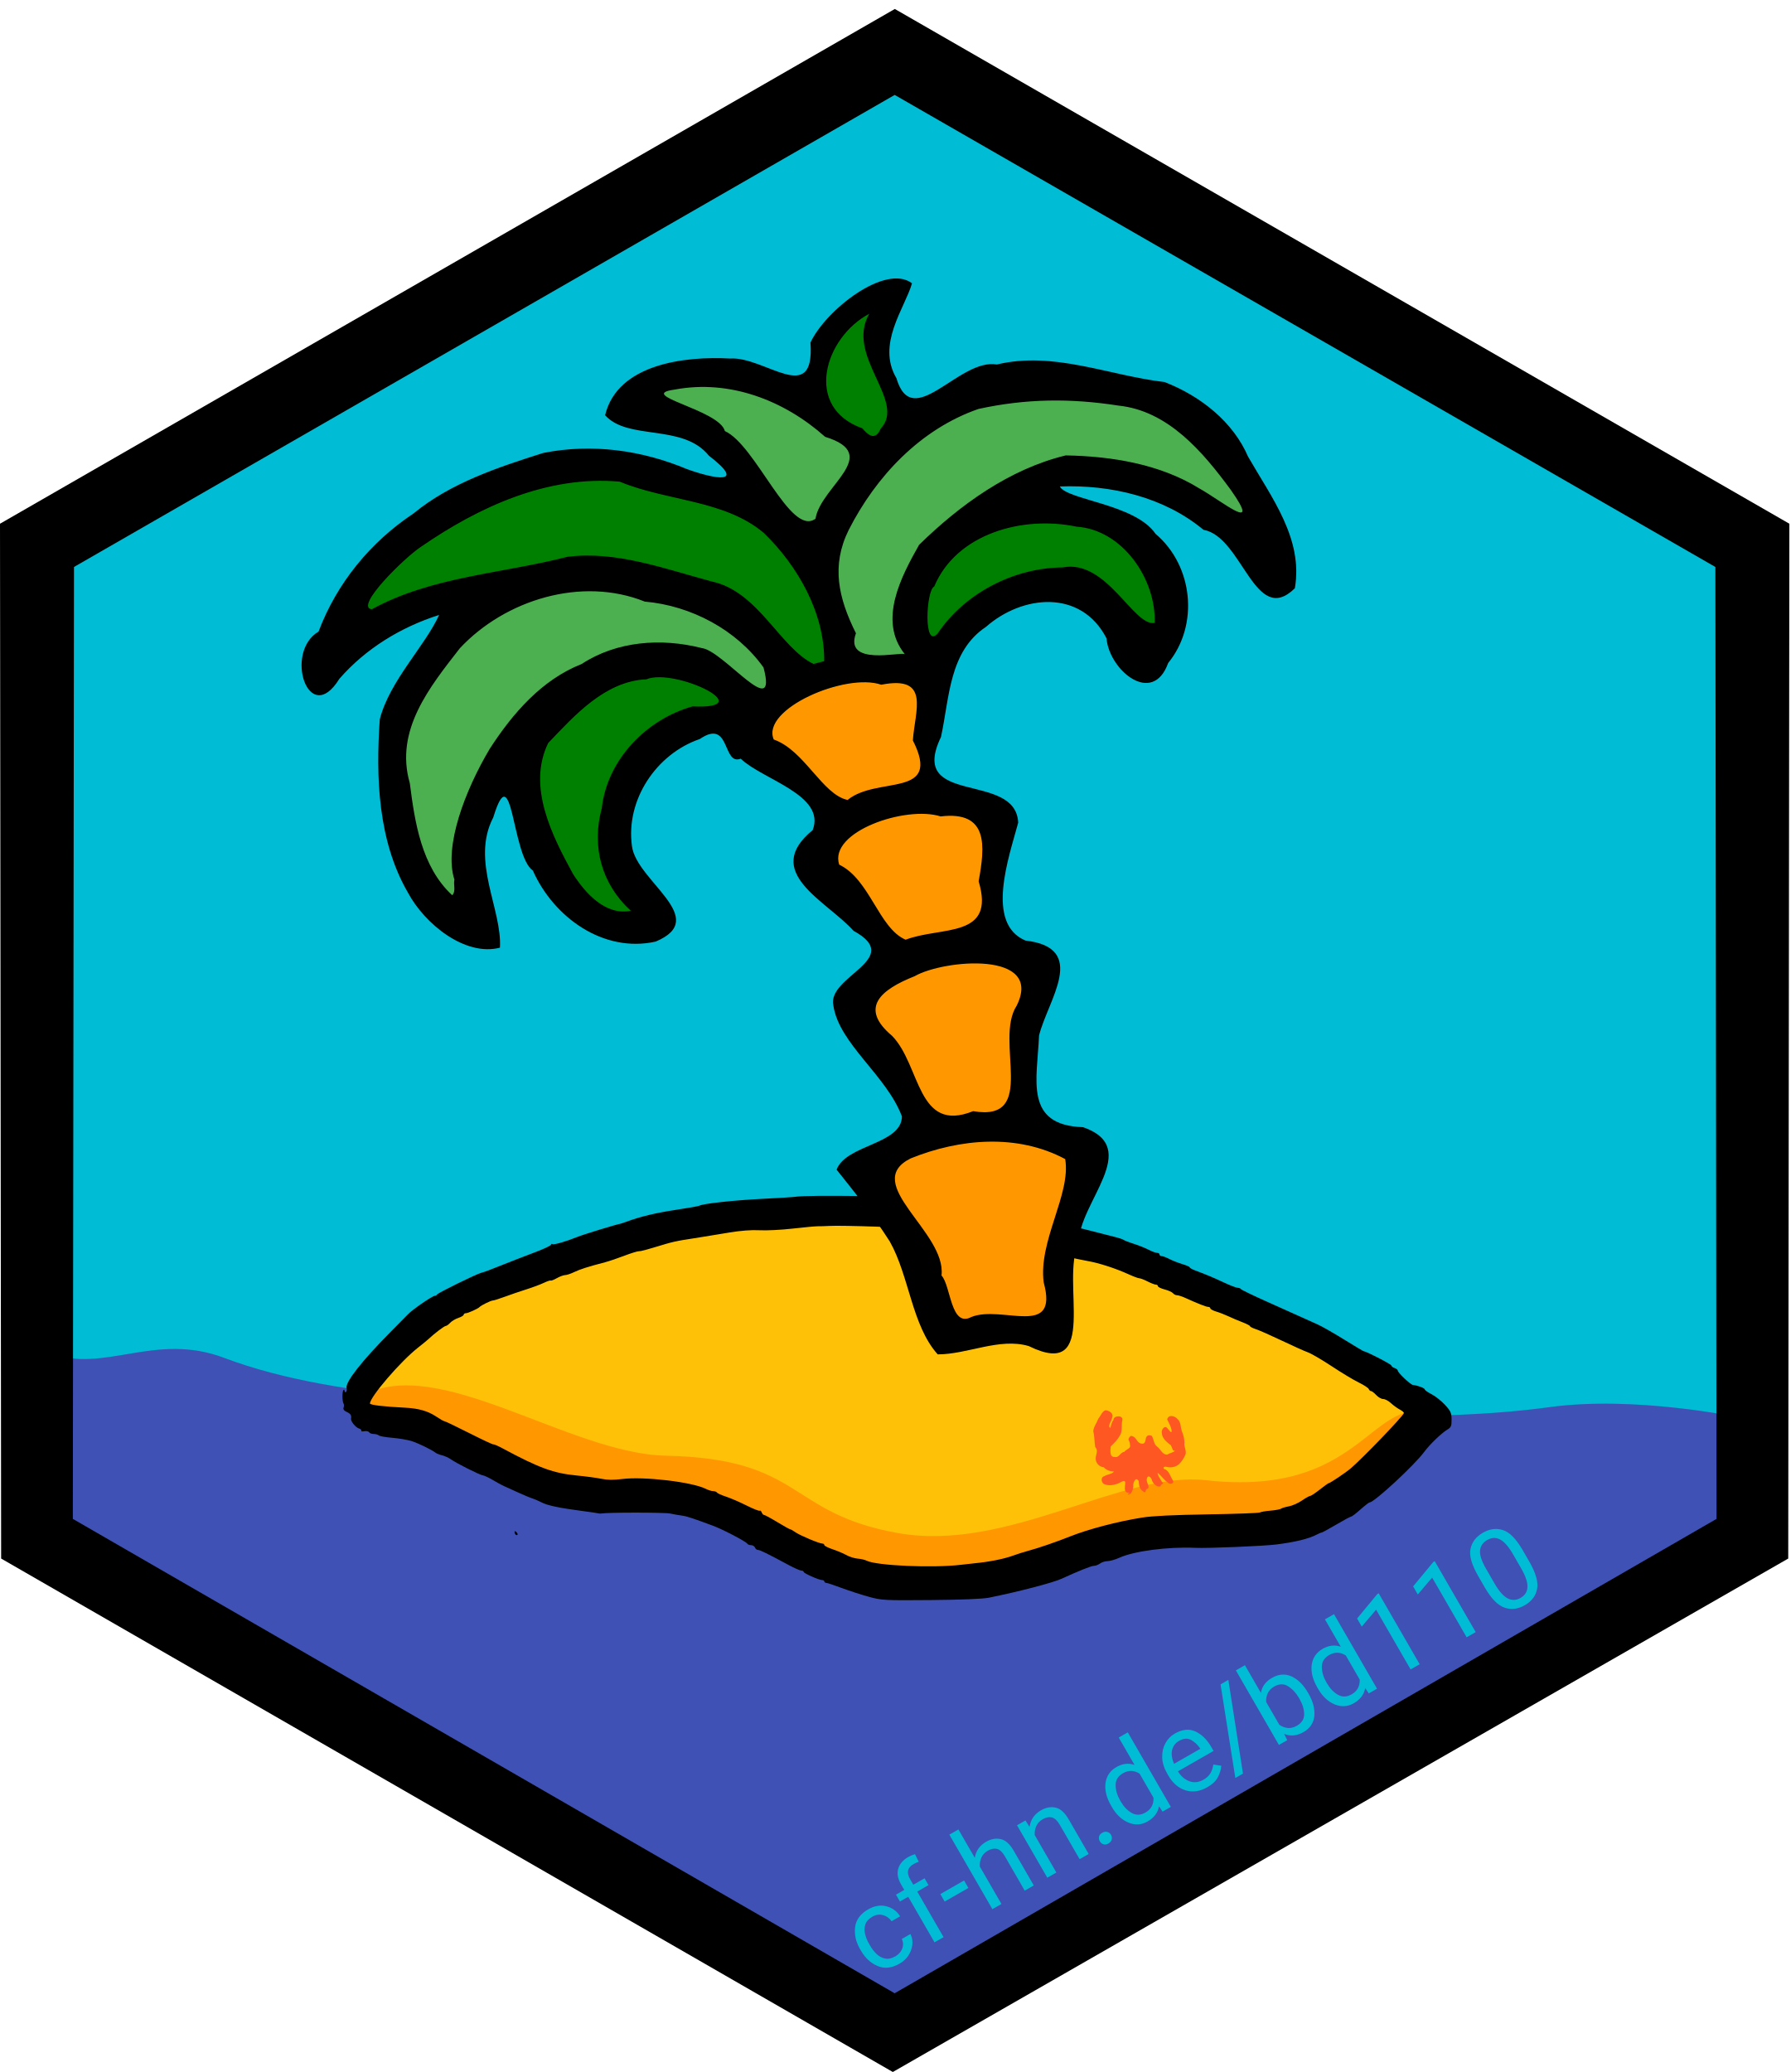
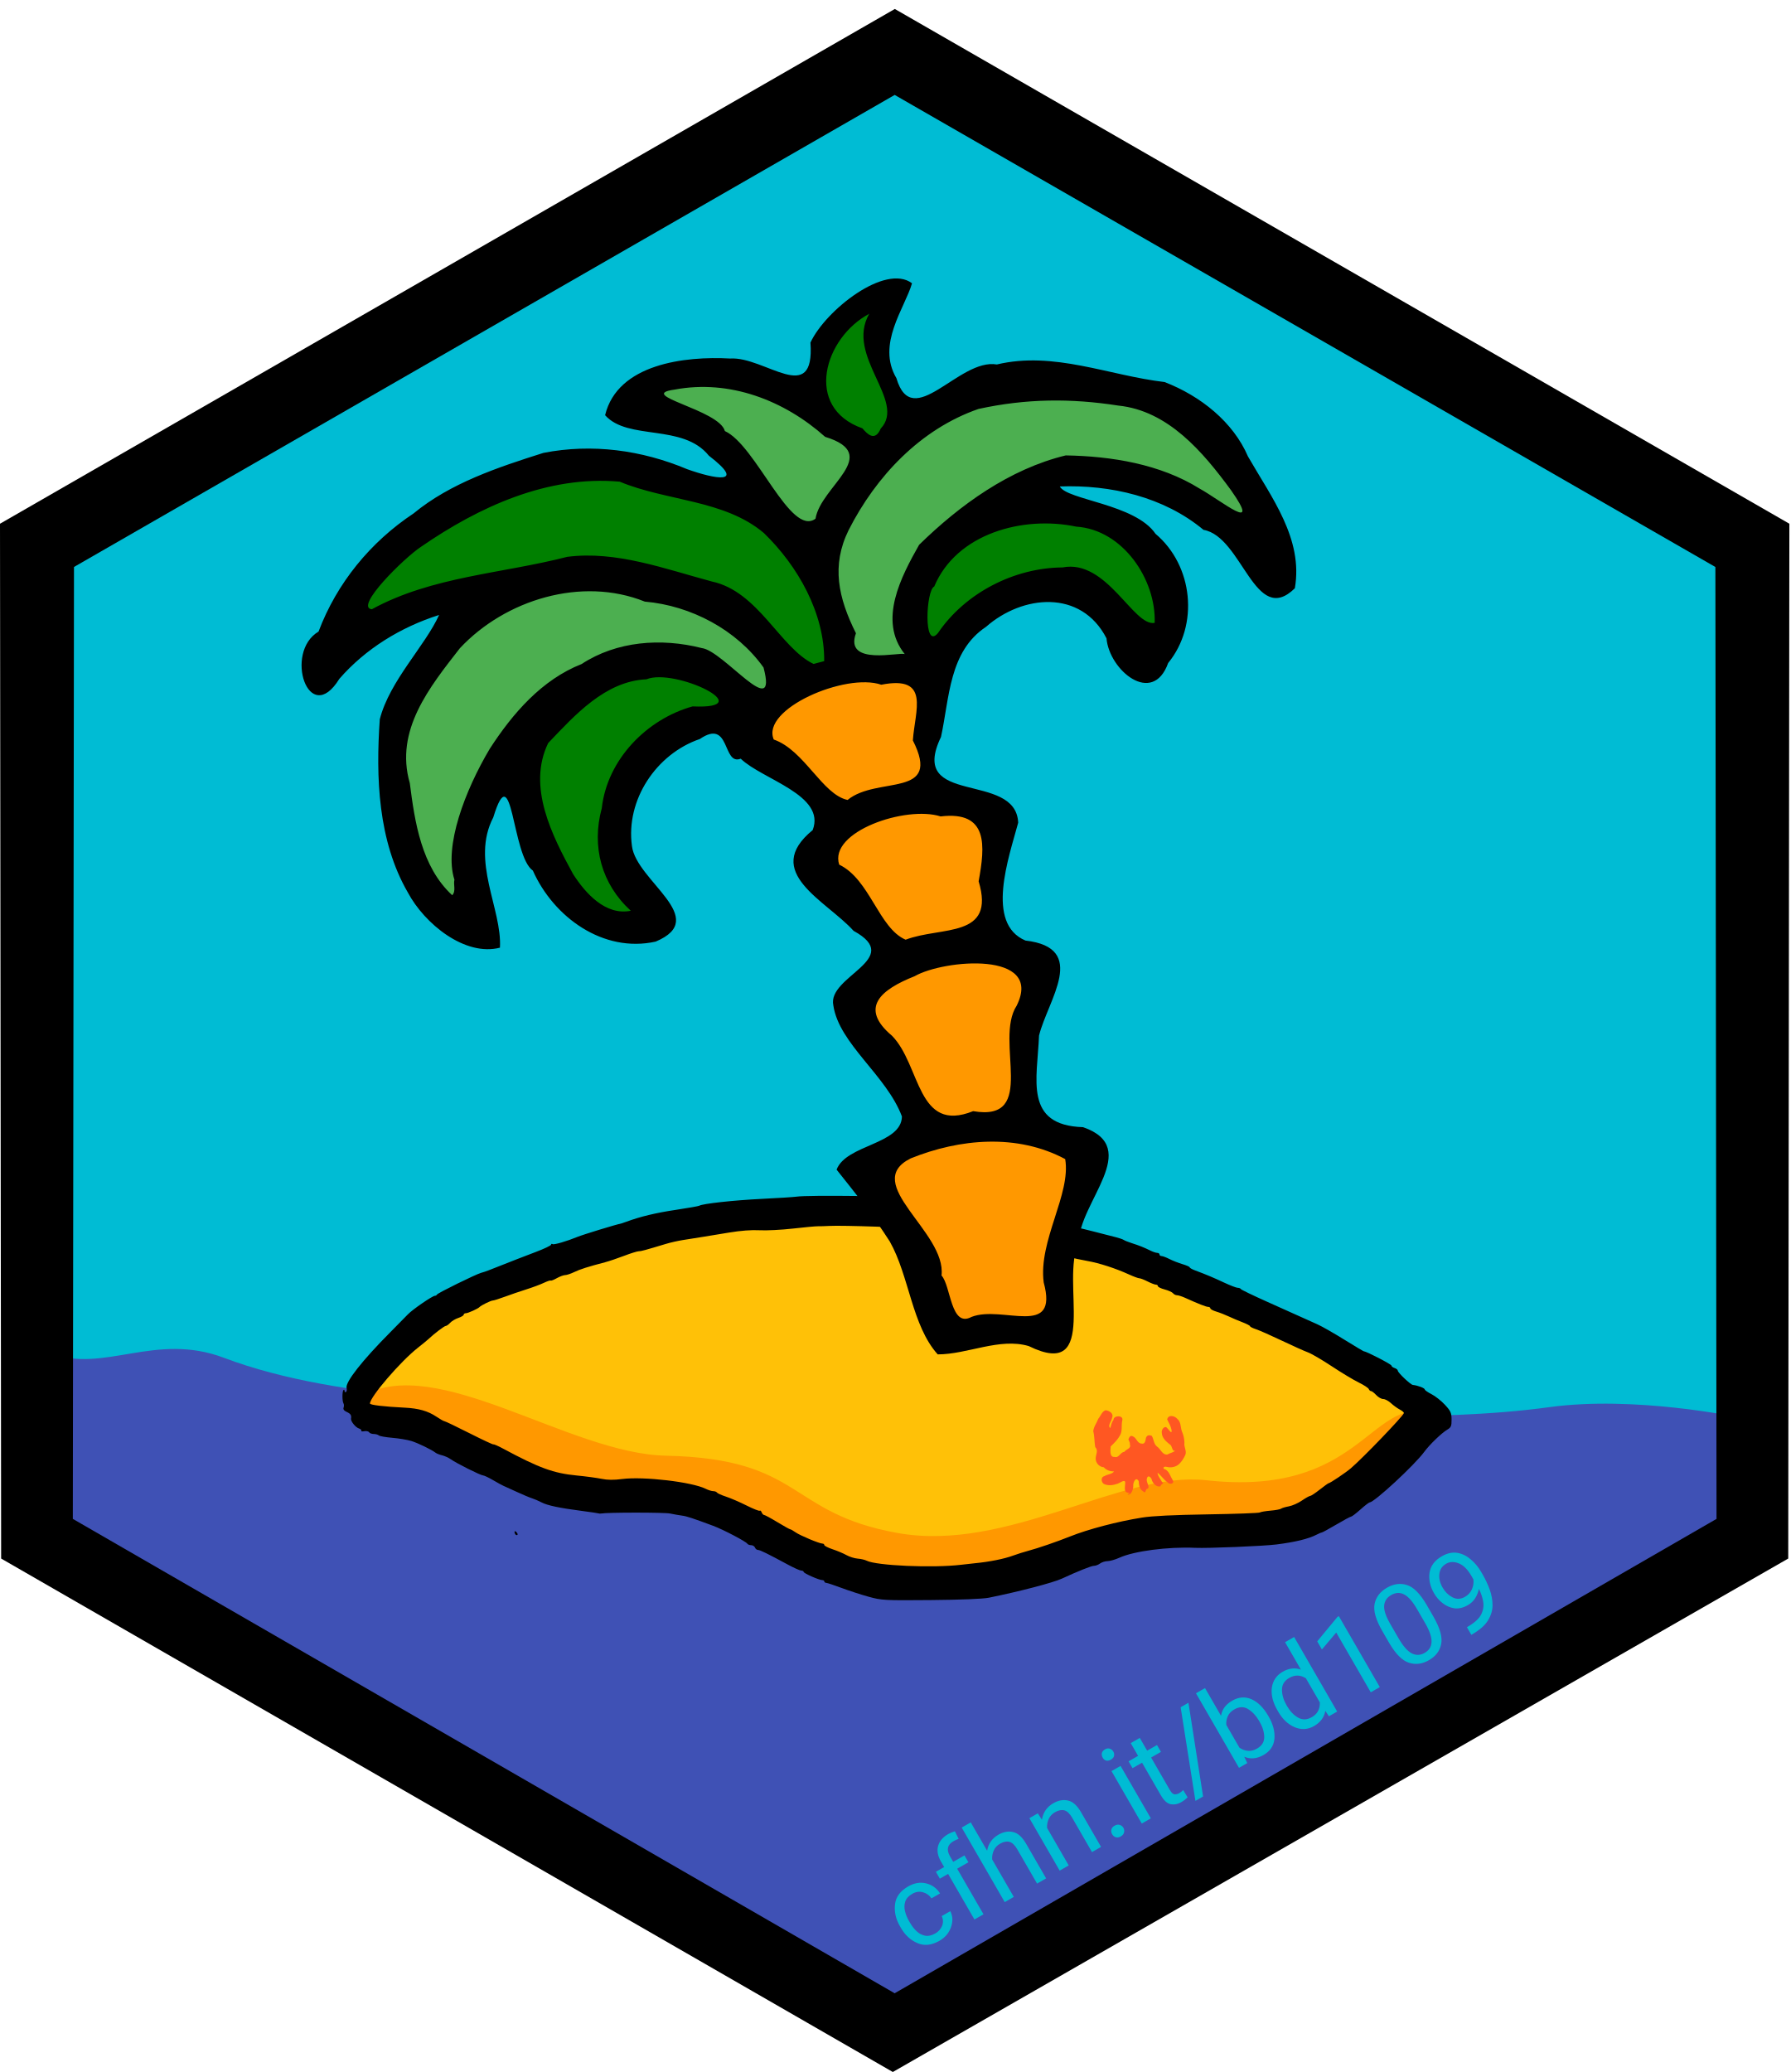
<svg xmlns="http://www.w3.org/2000/svg" width="4.39cm" height="5.08cm" viewBox="0 0 155.551 180" id="svg4532" version="1.1">
  <defs id="defs4534" />
  <g id="layer1" transform="translate(0,-872.3623)">
-     <path d="m 77.308,876.88 c 0,0 -74.676,42.947 -74.876,42.947 0.201,0 1.004,83.888 0.803,83.888 0.201,0 74.876,44.954 74.676,44.954 0.201,0 74.073,-41.743 73.873,-41.743 0.201,0 1.405,-86.698 1.204,-86.698 0.201,0 -75.679,-43.349 -75.679,-43.349 z" id="svg_2-25" style="fill:#00bcd4;stroke:none;stroke-width:0.602;stroke-miterlimit:4;stroke-dasharray:none;stroke-opacity:1;fill-opacity:1" />
+     <path d="m 77.308,876.88 c 0,0 -74.676,42.947 -74.876,42.947 0.201,0 1.004,83.888 0.803,83.888 0.201,0 74.876,44.954 74.676,44.954 0.201,0 74.073,-41.743 73.873,-41.743 0.201,0 1.405,-86.698 1.204,-86.698 0.201,0 -75.679,-43.349 -75.679,-43.349 z" id="svg_2-25" style="fill:#00bcd4;fill-opacity:1;stroke:none;stroke-width:0.602;stroke-miterlimit:4;stroke-dasharray:none;stroke-opacity:1" />
    <path d="m 81.463,991.895 c 0,0 -41.797,6.075 -61.991,-1.571 -6.029,-2.283 -10.427,1.395 -15.164,-0.419 -1.44,24.375 -0.871,13.81 -1.072,13.81 0.201,0 74.876,44.954 74.676,44.954 0.201,0 74.073,-41.743 73.873,-41.743 0.201,0 -0.905,-11.463 -0.905,-11.463 0,0 -8.866,-1.876 -16.298,-0.856 -20.001,2.745 -53.118,-2.711 -53.118,-2.711 z" id="svg_2-25-2" style="fill:#3f51b5;fill-opacity:1;stroke:none;stroke-width:0.602;stroke-miterlimit:4;stroke-dasharray:none" />
    <text xml:space="preserve" style="font-style:normal;font-variant:normal;font-weight:normal;font-stretch:normal;line-height:0%;font-family:sans-serif;-inkscape-font-specification:'sans-serif, Normal';text-align:center;letter-spacing:0px;word-spacing:0px;writing-mode:lr-tb;text-anchor:middle;fill:#8bc34a;fill-opacity:1;stroke:none;stroke-width:1.501;stroke-linecap:butt;stroke-linejoin:miter;stroke-miterlimit:4;stroke-dasharray:none;stroke-opacity:1" x="-414.407" y="944.469" id="text4514" transform="matrix(0.8683635,-0.4978016,0.4996422,0.8651646,0,0)">
-       <tspan id="tspan4516" x="-414.407" y="944.469" style="font-style:normal;font-variant:normal;font-weight:normal;font-stretch:normal;font-size:9.975px;line-height:1.25;font-family:roboto;-inkscape-font-specification:roboto;fill:#00bcd4;fill-opacity:1;stroke-width:1.501;stroke-miterlimit:4;stroke-dasharray:none">cf-hn.de/bd110</tspan>
+       <tspan id="tspan4516" x="-414.407" y="944.469" style="font-style:normal;font-variant:normal;font-weight:normal;font-stretch:normal;font-size:9.975px;line-height:1.25;font-family:roboto;-inkscape-font-specification:roboto;fill:#00bcd4;fill-opacity:1;stroke-width:1.501;stroke-miterlimit:4;stroke-dasharray:none">cfhn.it/bd109</tspan>
    </text>
-     <g id="svgg-2" style="stroke-width:1.501;stroke-miterlimit:4;stroke-dasharray:none;fill:#000000;fill-opacity:1" transform="matrix(0.4014817,0,0,0.4013776,-1.366633,865.6385)">
-       <path style="fill:#000000;fill-rule:evenodd;stroke-width:1.501;stroke-miterlimit:4;stroke-dasharray:none;fill-opacity:1" d="M 194.898,0.584 1.273,111.996 1.52,335.969 c 192.945,111.129 0,0 192.945,111.129 193.754,-111.129 0,0 193.754,-111.129 l 0.246,-223.973 z m -0.029,18.604 177.586,102.172 0.248,206.025 c -177.84,102.672 0,0 -177.84,102.672 L 17.033,327.385 l 0.25,-206.029 z" transform="translate(2.130536,18.10956)" id="path5-11" />
+     <g id="svgg-2" style="fill:#000000;fill-opacity:1;stroke-width:1.501;stroke-miterlimit:4;stroke-dasharray:none" transform="matrix(0.4014817,0,0,0.4013776,-1.366633,865.6385)">
+       <path style="fill:#000000;fill-opacity:1;fill-rule:evenodd;stroke-width:1.501;stroke-miterlimit:4;stroke-dasharray:none" d="M 194.898,0.584 1.273,111.996 1.52,335.969 c 192.945,111.129 0,0 192.945,111.129 193.754,-111.129 0,0 193.754,-111.129 l 0.246,-223.973 z m -0.029,18.604 177.586,102.172 0.248,206.025 c -177.84,102.672 0,0 -177.84,102.672 L 17.033,327.385 l 0.25,-206.029 z" transform="translate(2.130536,18.10956)" id="path5-11" />
    </g>
    <g id="g5134" transform="matrix(0.1472104,0,0,0.1472104,-55.19458,818.5371)">
      <path id="path4832-3" d="m 647.607,728.124 c 53.889,-54.785 210.928,-4.612 182.905,45.578 -22.924,3.411 -75.055,-53.047 -141.389,21.99 -43.214,28.777 -39.242,80.617 -30.162,108.204 -91.844,-15.444 -46.621,-141.673 -11.354,-175.772 z" style="fill:#4caf50;fill-opacity:1;stroke:none;stroke-width:0.938" />
      <path id="path4832" d="m 687.964,805.597 c 53.889,-54.785 67.491,-47.268 119.624,-28.485 3.127,1.44 -21.241,16.999 -29.358,19.647 -43.214,28.777 -39.242,80.617 -30.162,108.204 -28.094,22.994 -64.903,-67.142 -60.104,-99.365 z" style="fill:#008000;fill-opacity:1;stroke:none;stroke-width:0.938" />
      <path id="path4832-5" d="m 866.606,766.202 c 3.127,1.44 -3.897,-87.063 -47.639,-105.978 -46.026,-19.504 -191.117,-41.258 -236.881,77.735 158.582,-88.074 264.675,25.578 284.52,28.244 z" style="fill:#008000;fill-opacity:1;stroke:none;stroke-width:0.938" />
      <path id="path4832-3-6" d="m 875.445,624.039 c 14.045,38.028 15.028,13.727 -12.995,63.917 -22.924,3.411 -26.305,-19.297 -49.983,-39.885 -19.206,-13.533 -20.492,-37.508 -68.131,-40.39 1.438,-10.288 45.216,-40.949 131.108,16.358 z" style="fill:#4caf50;fill-opacity:1;stroke:none;stroke-width:0.938" />
      <path id="path4832-5-2" d="m 883.968,631.62 c 3.127,1.44 66.415,-9.251 22.673,-28.166 -2.707,-14.663 -10.47,-21.163 -18.735,-52.638 -53.762,12.707 -23.783,78.138 -3.939,80.804 z" style="fill:#008000;fill-opacity:1;stroke:none;stroke-width:0.938" />
      <path id="path4832-3-6-9" d="m 908.89,751.659 c -13.883,18.05 -13.883,18.05 -24.386,3.273 -22.924,3.411 -18.264,-29.153 -22.054,-66.977 -19.206,-13.533 120.519,-209.76 266.45,-19.071 -5.854,44.071 -170.997,-129.266 -220.01,82.775 z" style="fill:#4caf50;fill-opacity:1;stroke:none;stroke-width:0.938" />
      <path id="path4832-5-2-1" d="m 918.675,744.959 c 32.19,1.909 43.915,-60.813 144.548,-4.26 23.074,-46.538 -27.864,-67.299 -74.097,-81.431 -53.762,12.707 -90.296,83.025 -70.451,85.691 z" style="fill:#008000;fill-opacity:1;stroke:none;stroke-width:0.938" />
      <path id="path4832-5-2-2" d="m 867.834,843.343 c 3.127,1.44 32.275,-1.959 56.482,-16.234 -1.149,-6.227 5.5,-63.688 -5.79,-64.557 -15.297,-1.176 -71.829,8.815 -103.1,30.811 -4.706,11.381 43.834,41.347 52.409,49.979 z" style="fill:#ff9800;fill-opacity:1;stroke:none;stroke-width:0.938" />
      <path id="path4832-5-2-2-7" d="m 903.077,925.147 c 3.127,1.44 34.812,1.563 59.019,-12.712 -1.149,-6.227 2.185,-73.632 -9.105,-74.5 -15.297,-1.176 -65.2,2.517 -96.471,24.514 -4.706,11.381 37.982,54.066 46.557,62.698 z" style="fill:#ff9800;fill-opacity:1;stroke:none;stroke-width:0.938" />
      <path id="path4832-5-2-2-0" d="m 920.69,1028.792 c 3.127,1.44 33.27,5.996 57.476,-8.279 -1.149,-6.227 12.129,-89.873 0.839,-90.742 -15.297,-1.176 -66.857,-5.107 -98.128,16.89 -4.706,11.381 31.238,73.498 39.813,82.13 z" style="fill:#ff9800;fill-opacity:1;stroke:none;stroke-width:0.938" />
      <g transform="translate(-534.3076,87.50446)" id="g5071">
        <path style="fill:#ffc107;fill-opacity:1;stroke:none;stroke-width:0.938" d="m 1178.695,1131.383 c 3.127,1.44 108.179,43.782 132.385,29.507 -0.356,-1.928 87.161,55.589 146.576,49.679 50.49,-5.022 159.347,-31.516 217.368,-32.681 33.005,-0.663 81.888,-63.344 78.064,-66.307 -194.946,-150.994 -517.969,-154.262 -630.116,-9.627 -4.706,11.381 47.148,20.797 55.723,29.429 z" id="path4832-5-2-2-0-9-3" />
        <path style="fill:#ff9800;fill-opacity:1;stroke:none;stroke-width:0.938" d="m 1178.695,1131.383 c 3.127,1.44 108.179,43.782 132.385,29.507 -0.356,-1.928 87.161,55.589 146.576,49.679 50.49,-5.022 159.347,-31.516 217.368,-32.681 33.005,-0.663 82.751,-65.111 78.064,-66.307 -35.359,-9.019 -41.236,50.245 -132.1,40.063 -50.024,-5.606 -116.948,42.83 -182.079,31.139 -65.474,-11.753 -55.19,-43.842 -136.732,-45.613 -57.157,-1.242 -134.969,-60.514 -179.205,-35.215 -4.706,11.381 47.148,20.797 55.723,29.429 z" id="path4832-5-2-2-0-9-3-6" />
        <path style="fill:#000000;stroke-width:0.938" d="m 1421.951,1220.426 c -4.383,-1.203 -11.555,-3.527 -15.938,-5.165 -4.383,-1.637 -8.496,-3.003 -9.141,-3.035 -0.645,-0.032 -1.172,-0.41 -1.172,-0.839 0,-0.43 -0.519,-0.781 -1.154,-0.781 -1.884,0 -11.034,-4.03 -11.034,-4.86 0,-0.421 -0.622,-0.765 -1.383,-0.765 -0.76,0 -4.241,-1.544 -7.734,-3.431 -12.152,-6.564 -16.62,-8.757 -17.84,-8.757 -0.675,0 -1.47,-0.633 -1.767,-1.406 -0.297,-0.773 -1.313,-1.406 -2.259,-1.406 -0.946,0 -1.959,-0.387 -2.251,-0.86 -0.817,-1.322 -14.27,-8.377 -20.133,-10.557 -12.196,-4.536 -15.693,-5.684 -18.353,-6.021 -1.547,-0.196 -4.76,-0.759 -7.141,-1.251 -3.393,-0.701 -37.004,-0.697 -40.77,0.01 -0.462,0.086 -1.051,0.056 -1.309,-0.066 -0.258,-0.122 -4.477,-0.75 -9.375,-1.393 -13.974,-1.837 -20.826,-3.277 -24.375,-5.122 -1.805,-0.938 -4.336,-2.025 -5.625,-2.416 -1.289,-0.39 -5.297,-2.074 -8.906,-3.741 -3.609,-1.667 -7.195,-3.297 -7.969,-3.621 -0.773,-0.324 -3.516,-1.825 -6.094,-3.336 -2.578,-1.51 -5.254,-2.774 -5.947,-2.808 -1.547,-0.077 -15.654,-7.132 -18.954,-9.48 -1.321,-0.939 -3.641,-2.005 -5.156,-2.368 -1.516,-0.363 -3.221,-1.025 -3.791,-1.471 -2.373,-1.856 -10.507,-5.798 -14.433,-6.995 -2.32,-0.707 -7.383,-1.551 -11.25,-1.875 -3.867,-0.324 -7.432,-0.963 -7.922,-1.419 -0.49,-0.456 -1.836,-0.829 -2.991,-0.829 -1.155,0 -2.386,-0.462 -2.735,-1.026 -0.349,-0.564 -1.627,-0.836 -2.84,-0.604 -1.213,0.232 -2.001,0.091 -1.752,-0.313 0.25,-0.404 -0.407,-1.008 -1.46,-1.342 -1.946,-0.618 -4.87,-4.269 -4.601,-5.747 0.36,-1.986 -0.237,-2.929 -2.51,-3.965 -1.636,-0.745 -2.251,-1.592 -1.872,-2.579 0.31,-0.808 0.281,-1.926 -0.064,-2.485 -0.813,-1.315 -0.815,-7.065 0,-7.877 0.344,-0.344 0.625,-0.108 0.625,0.524 0,0.632 0.382,0.913 0.85,0.624 0.467,-0.289 0.627,-1.377 0.354,-2.418 -0.868,-3.32 9.297,-16.266 25.747,-32.793 4.363,-4.383 9.048,-9.146 10.413,-10.585 2.698,-2.845 14.525,-10.977 15.966,-10.977 0.489,0 1.03,-0.316 1.202,-0.703 0.396,-0.891 22.953,-11.993 26.094,-12.843 1.289,-0.349 3.188,-0.98 4.219,-1.403 1.031,-0.423 4.828,-1.914 8.438,-3.313 3.609,-1.399 7.406,-2.893 8.438,-3.32 1.031,-0.427 5.988,-2.328 11.016,-4.224 5.027,-1.897 9.141,-3.852 9.141,-4.345 0,-0.493 0.42,-0.637 0.932,-0.32 0.802,0.495 8.465,-1.742 14.536,-4.245 3.395,-1.399 23.269,-7.478 25.781,-7.886 0.258,-0.042 1.734,-0.545 3.281,-1.118 8.155,-3.02 17.271,-5.209 29.043,-6.972 7.208,-1.08 13.466,-2.186 13.906,-2.458 1.944,-1.201 20.384,-3.221 36.738,-4.024 9.797,-0.481 19.078,-1.074 20.625,-1.317 6.472,-1.018 63.047,-0.331 69.844,0.848 1.289,0.224 5.297,0.658 8.906,0.966 8.161,0.696 15.996,1.847 23.906,3.514 3.352,0.706 7.117,1.334 8.367,1.396 1.25,0.062 3.36,0.531 4.688,1.043 1.328,0.512 4.946,1.396 8.04,1.966 3.094,0.569 7.101,1.632 8.906,2.362 1.805,0.73 7.711,2.009 13.125,2.842 17.779,2.735 20.059,3.17 29.531,5.627 5.156,1.338 11.046,2.847 13.088,3.354 2.042,0.507 4.152,1.233 4.688,1.614 0.536,0.381 2.662,1.231 4.724,1.888 4.379,1.395 7.408,2.608 11.092,4.439 1.46,0.726 3.253,1.319 3.984,1.319 0.732,0 1.33,0.422 1.33,0.938 0,0.516 0.544,0.938 1.208,0.938 0.664,0 2.769,0.796 4.676,1.768 1.907,0.973 5.372,2.33 7.698,3.017 2.326,0.687 4.23,1.528 4.23,1.868 0,0.341 1.371,1.132 3.047,1.759 6.77,2.533 10.858,4.248 17.208,7.22 3.663,1.715 7.32,3.118 8.125,3.118 0.805,0 1.605,0.318 1.777,0.707 0.172,0.389 7.273,3.818 15.781,7.62 8.508,3.802 17.578,7.873 20.156,9.046 2.578,1.173 6.765,3.054 9.305,4.18 2.539,1.126 9.646,5.175 15.793,8.997 6.147,3.822 11.405,6.949 11.685,6.949 1.432,0 16.186,7.642 16.186,8.383 0,0.476 0.844,1.133 1.875,1.46 1.031,0.327 1.875,1.022 1.875,1.543 0,1.151 7.491,8.258 8.865,8.409 3.053,0.337 7.073,1.883 7.073,2.719 0,0.403 1.793,1.644 3.984,2.757 2.191,1.113 5.737,3.917 7.879,6.232 3.416,3.692 3.899,4.759 3.929,8.683 0.03,3.879 -0.301,4.673 -2.489,5.973 -3.427,2.036 -10.486,8.842 -13.664,13.175 -5.679,7.744 -29.352,29.664 -32.132,29.753 -0.434,0.014 -2.899,1.909 -5.477,4.21 -2.578,2.302 -5.046,4.189 -5.483,4.193 -0.438,0 -4.38,2.118 -8.76,4.696 -4.38,2.578 -8.241,4.69 -8.579,4.693 -0.338,0 -1.705,0.575 -3.038,1.27 -4.732,2.47 -12.701,4.411 -23.827,5.806 -7.746,0.971 -40.217,2.313 -47.812,1.976 -16.154,-0.717 -36.12,1.896 -44.839,5.868 -2.352,1.072 -5.46,1.962 -6.906,1.978 -1.446,0.016 -3.449,0.649 -4.449,1.406 -1.001,0.757 -2.635,1.377 -3.632,1.377 -1.497,0 -9.441,3.174 -18.923,7.562 -5.191,2.402 -25.43,7.684 -43.125,11.255 -3.472,0.701 -16.569,1.23 -34.219,1.382 -27.461,0.237 -28.91,0.16 -36.562,-1.941 z m 54.375,-18.87 c 2.836,-0.34 6.422,-0.74 7.969,-0.889 8.923,-0.859 17.544,-2.586 23.017,-4.611 2.294,-0.849 6.28,-2.104 8.858,-2.789 5.628,-1.496 16.649,-5.279 24.375,-8.367 10.916,-4.363 28.026,-8.858 42.656,-11.207 5.996,-0.963 18.635,-1.582 38.68,-1.896 16.376,-0.257 30.246,-0.758 30.824,-1.115 0.577,-0.357 3.421,-0.845 6.32,-1.084 2.898,-0.239 5.692,-0.759 6.207,-1.154 0.516,-0.395 2.598,-1.018 4.628,-1.385 2.03,-0.366 5.481,-1.898 7.669,-3.404 2.188,-1.506 4.392,-2.737 4.897,-2.737 0.505,0 3.054,-1.688 5.663,-3.75 2.609,-2.062 4.959,-3.75 5.222,-3.75 0.831,0 10.239,-6.329 13.171,-8.86 7.438,-6.423 30.352,-30.247 31.232,-32.473 0.162,-0.409 -0.893,-1.359 -2.344,-2.111 -1.451,-0.752 -3.82,-2.464 -5.264,-3.805 -1.444,-1.341 -3.506,-2.438 -4.58,-2.438 -1.074,0 -2.931,-1.055 -4.126,-2.344 -1.195,-1.289 -2.569,-2.344 -3.054,-2.344 -0.485,0 -1.089,-0.541 -1.343,-1.201 -0.254,-0.661 -2.935,-2.409 -5.96,-3.886 -3.024,-1.476 -10.176,-5.782 -15.893,-9.568 -5.716,-3.786 -12.045,-7.478 -14.062,-8.205 -2.018,-0.727 -8.942,-3.836 -15.387,-6.908 -6.445,-3.072 -13.301,-6.102 -15.234,-6.732 -1.934,-0.63 -3.517,-1.43 -3.519,-1.776 0,-0.347 -2.006,-1.395 -4.453,-2.33 -2.447,-0.935 -6.137,-2.498 -8.2,-3.475 -2.062,-0.977 -5.332,-2.248 -7.266,-2.827 -1.934,-0.578 -3.516,-1.44 -3.516,-1.916 0,-0.476 -0.579,-0.865 -1.287,-0.865 -1.197,0 -5.825,-1.819 -13.713,-5.389 -1.805,-0.817 -3.914,-1.484 -4.688,-1.482 -0.773,0 -1.828,-0.53 -2.344,-1.183 -0.516,-0.652 -2.731,-1.655 -4.922,-2.228 -2.191,-0.573 -3.984,-1.447 -3.984,-1.943 0,-0.496 -0.544,-0.901 -1.208,-0.901 -0.664,0 -2.863,-0.844 -4.886,-1.875 -2.023,-1.031 -4.209,-1.875 -4.858,-1.875 -0.649,0 -3.408,-1.017 -6.13,-2.26 -7.926,-3.619 -17.567,-6.739 -24.637,-7.974 -3.609,-0.631 -8.672,-1.733 -11.25,-2.449 -2.578,-0.717 -10.172,-2.152 -16.875,-3.189 -6.703,-1.038 -16.195,-2.988 -21.094,-4.335 -4.898,-1.346 -9.75,-2.574 -10.781,-2.728 -1.031,-0.154 -6.094,-1.144 -11.25,-2.199 -5.156,-1.055 -13.172,-2.191 -17.812,-2.525 -4.641,-0.334 -9.703,-0.974 -11.25,-1.422 -2.841,-0.823 -44.227,-2.264 -52.031,-1.811 -2.32,0.135 -5.273,0.221 -6.562,0.191 -1.289,-0.029 -7.939,0.584 -14.779,1.363 -6.839,0.779 -15.699,1.226 -19.688,0.993 -4.665,-0.272 -11.098,0.217 -18.034,1.371 -11.533,1.92 -18.933,3.119 -27.188,4.406 -2.836,0.442 -7.266,1.44 -9.844,2.217 -12.689,3.825 -14.859,4.412 -16.28,4.407 -0.843,0 -4.697,1.205 -8.564,2.684 -3.867,1.479 -8.93,3.188 -11.25,3.796 -10.168,2.668 -14.762,4.131 -18.219,5.801 -2.033,0.982 -4.448,1.786 -5.366,1.786 -0.919,0 -3.119,0.814 -4.89,1.808 -1.771,0.995 -3.398,1.63 -3.616,1.413 -0.218,-0.218 -2.051,0.393 -4.074,1.358 -2.023,0.965 -6.631,2.684 -10.241,3.821 -3.609,1.137 -9.315,3.087 -12.68,4.334 -3.364,1.247 -6.6,2.267 -7.19,2.267 -1.113,0 -6.963,2.872 -7.786,3.823 -0.838,0.968 -6.816,3.677 -8.114,3.677 -0.694,0 -1.262,0.389 -1.262,0.865 0,0.476 -1.425,1.335 -3.168,1.91 -1.742,0.575 -3.917,1.873 -4.833,2.885 -0.916,1.012 -2.083,1.84 -2.595,1.84 -0.824,0 -7.003,4.701 -10.241,7.79 -0.657,0.627 -3.45,2.916 -6.206,5.086 -10.293,8.104 -28.27,29.023 -28.27,32.897 0,0.871 8.191,1.848 20.625,2.46 8.066,0.397 13.654,1.993 18.563,5.3 2.217,1.494 4.386,2.716 4.818,2.716 0.433,0 7.027,3.158 14.654,7.018 7.627,3.86 14.033,6.852 14.236,6.649 0.203,-0.203 2.763,0.918 5.689,2.49 21.244,11.413 29.747,14.523 43.29,15.833 5.414,0.524 12.078,1.417 14.809,1.985 3.457,0.719 7.159,0.752 12.188,0.107 12.635,-1.621 41.117,1.719 49.247,5.774 1.537,0.767 3.549,1.394 4.47,1.394 0.922,0 1.905,0.371 2.186,0.825 0.28,0.454 2.701,1.542 5.38,2.418 2.678,0.876 8.119,3.227 12.091,5.224 3.972,1.997 7.472,3.38 7.779,3.073 0.307,-0.307 0.824,0.136 1.149,0.983 0.325,0.847 0.975,1.54 1.444,1.54 0.469,0 3.981,1.898 7.803,4.219 3.822,2.32 7.231,4.219 7.574,4.219 0.343,0 1.744,0.792 3.112,1.76 2.66,1.882 14.094,6.677 15.921,6.677 0.604,0 1.098,0.388 1.098,0.862 0,0.474 2.215,1.597 4.922,2.494 2.707,0.898 6.379,2.449 8.16,3.448 1.781,0.999 4.762,1.929 6.625,2.068 1.863,0.139 4.203,0.674 5.2,1.19 5.752,2.975 39.1,4.441 55.718,2.45 z m -262.812,-17.825 c -0.344,-0.344 -0.625,-1.061 -0.625,-1.594 0,-0.587 0.437,-0.532 1.109,0.141 0.61,0.61 0.891,1.327 0.625,1.594 -0.266,0.266 -0.766,0.203 -1.109,-0.141 z" id="path5036" />
      </g>
      <path id="path4832-5-2-2-0-9" d="m 938.624,1154.502 c 3.127,1.44 33.27,5.996 57.476,-8.279 -1.149,-6.227 26.382,-100.811 15.091,-101.68 -15.297,-1.176 -81.773,-18.365 -113.044,3.632 -4.706,11.381 31.901,97.694 40.476,106.326 z" style="fill:#ff9800;fill-opacity:1;stroke:none;stroke-width:0.938" />
      <path id="path4823" d="m 928.312,1164.885 c -15.309,-17.043 -16.738,-46.16 -28.253,-66.554 -9.733,-15.309 -20.808,-29.185 -31.415,-42.46 5.639,-14.896 38.26,-14.784 38.555,-31.374 -9.051,-24.23 -37.129,-42.826 -40.479,-65.545 -3.779,-17.304 42.337,-27.398 11.95,-43.998 -16.055,-17.821 -54.501,-34.608 -24.137,-59.466 7.934,-20.72 -29.658,-29.776 -42.469,-42.13 -10.934,4.275 -5.923,-24.047 -24.132,-11.614 -25.685,8.776 -43.835,35.947 -40.057,63.198 2.593,20.634 46.724,42.617 13.986,56.353 -30.855,6.871 -60.202,-14.333 -72.464,-41.9 -12.533,-8.654 -11.866,-68.918 -23.361,-31.394 -13.417,25.762 5.254,53.991 3.932,76.878 -20.564,5.349 -44.496,-14.043 -54.361,-32.594 -17.611,-30.441 -18.945,-67.925 -16.543,-102.2 5.825,-22.739 26.735,-43.236 35.002,-61.542 -22.531,7.111 -43.44,19.947 -58.855,37.674 -18.058,29.197 -32.952,-15.665 -12.289,-27.876 10.758,-28.59 30.645,-52.859 56.107,-69.74 21.651,-17.872 49.784,-27.215 76.618,-35.709 28.715,-5.635 57.982,-1.654 84.823,9.627 16.177,5.778 35.581,9.542 12.793,-7.979 -15.427,-19.158 -47.681,-8.676 -61.239,-23.881 7.384,-30.376 47.257,-34.934 73.759,-33.45 20.531,-1.371 50.147,28.777 47.436,-9.417 8.882,-19.063 44.147,-46.863 59.938,-34.987 -4.272,14.741 -21.067,35.897 -9.221,55.988 9.503,32.236 36.866,-11.948 59.272,-8.072 33.688,-8.045 65.995,6.502 98.981,10.368 21.358,8.251 40.538,23.656 49.231,43.933 13.826,24.139 32.722,48.518 27.652,77.77 -23.582,23.101 -30.887,-30.47 -53.915,-34.489 -23.382,-19.474 -54.846,-26.718 -84.78,-25.594 4.095,7.996 44.526,10.287 56.476,27.946 22.207,18.692 25.82,53.838 7.45,76.257 -9.165,25.555 -34.789,4.255 -36.38,-14.586 -15.005,-29.134 -49.611,-25.678 -71.105,-6.779 -21.869,14.558 -21.516,41.825 -26.574,64.999 -19.95,41.384 44.153,19.858 45.57,50.571 -5.545,20.575 -19.503,59.515 4.287,69.561 37.445,4.33 13.116,35.224 8.009,56.087 -1.02,25.657 -9.116,52.941 25.968,54.039 35.486,12.223 -2.678,44.562 -2.507,68.257 -11.181,21.953 12.894,81.728 -29.543,60.925 -17.207,-5.094 -36.185,4.911 -53.715,4.904 z m 19.969,-22.112 c 18.212,-7.146 51.646,12.876 42.585,-20.346 -3.229,-24.584 16.211,-52.14 12.682,-72.787 -28.285,-15.146 -62.23,-12.101 -91.179,-0.412 -29.673,14.8 21.192,43.406 18.197,69.11 5.604,6.091 5.341,31.135 17.715,24.435 z m 0.933,-121.418 c 38.715,6.662 12.183,-41.476 25.697,-62.248 16.155,-32.483 -42.95,-27.312 -60.261,-17.37 -19.542,7.761 -33.135,18.469 -13.274,35.156 17.039,17.406 14.597,57.835 47.838,44.462 z M 909.375,920.175 c 21.078,-8.054 53.307,-0.557 43.088,-34.463 3.806,-20.896 5.933,-41.675 -22.437,-38.29 -20.525,-6.547 -66.107,8.986 -59.851,28.456 18.126,8.657 23.351,37.514 39.2,44.297 z M 747.188,903.1 c -17.264,-15.764 -23.284,-37.889 -17.129,-60.489 3.214,-28.832 26.603,-52.6 53.578,-60.113 40.892,1.862 -10.543,-22.917 -27.206,-15.995 -24.358,1.105 -42.314,21.195 -57.993,37.637 -12.512,25.684 2.256,54.532 14.697,77.309 7.33,11.382 19.167,24.639 34.053,21.651 z m -104.077,-18.316 c -6.348,-19.662 6.276,-52.757 20.848,-77.266 13.569,-20.969 30.769,-40.786 54.166,-49.999 20.771,-13.591 46.945,-15.535 70.942,-9.443 12.805,1.472 45.174,44.334 36.458,11.476 -15.86,-22.265 -42.831,-36.54 -70.069,-38.896 -37.302,-14.994 -82.399,-1.09 -109.121,27.505 -17.743,22.811 -38.588,48.39 -29.554,79.634 2.914,22.737 6.761,49.27 25.021,66.131 2.393,-2.469 0.55,-6.273 1.309,-9.141 z m 232.015,-47.076 c 17.601,-14.416 55.955,-0.694 38.524,-35.121 1.156,-17.625 10.646,-38.614 -18.643,-32.879 -21.101,-7.277 -71.175,14.385 -63.445,32.341 18.08,6.27 28.616,32.456 43.563,35.659 z M 861.322,755.792 C 861.59,727.438 845.741,699.552 825.71,680.175 802.456,660.475 768.234,661.41 740.667,649.884 c -42.57,-3.841 -83.182,14.917 -117.23,38.393 -9.936,6.499 -39.663,35.804 -29.062,36.899 35.409,-19.4 76.844,-21.026 115.312,-30.937 28.916,-3.716 57.573,7.116 85.356,14.554 27.43,5.859 40.189,39.077 59.971,48.652 z m 47.568,-4.133 c -15.99,-19.876 -2.041,-45.927 8.454,-64.518 24.005,-23.485 53.317,-44.726 86.533,-52.762 26.969,0.468 55.69,5.087 78.934,19.556 13.007,7.196 37.111,27.326 18.582,0.96 -16.607,-22.642 -37.113,-46.896 -66.471,-49.913 -28.137,-4.383 -54.393,-4.157 -82.537,1.981 -34.255,11.87 -60.518,39.771 -76.63,71.48 -10.335,20.967 -6.15,39.941 4.304,60.894 -7.12,19.618 26.404,10.798 28.83,12.323 z m 19.549,-12.414 c 16.146,-23.835 45.225,-38.593 73.567,-38.754 26.112,-5.109 41.888,35.129 54.349,32.714 0.907,-25.527 -18.733,-54.984 -46.285,-56.788 -31.434,-6.608 -70.7,4.027 -83.823,35.366 -4.813,1.958 -6.508,37.829 2.193,27.462 z M 856.198,671.737 c 3.042,-19.207 39.88,-37.811 5.669,-48.319 -23.991,-21.44 -56.329,-34.026 -88.812,-27.874 -23.53,3.217 26.322,11.79 29.662,24.474 18.466,8.439 38.645,62.685 53.481,51.718 z m 38.492,-53.203 c 15.393,-16.24 -21.169,-42.827 -6.783,-67.718 -26.447,14.004 -38.897,55.246 -4.025,67.598 2.915,3.423 7.408,8.078 10.808,0.12 z" style="fill:#000000;stroke-width:0.938" />
      <path id="path5084" d="m 1040.53,1247.595 c -0.465,-1.162 2.343,0.34 0.425,-1.084 -2.997,0 -2.086,-3.272 -2.003,-5.356 0.388,-3.594 -3.487,0.157 -5.269,0.263 -2.312,0.842 -5.136,0.997 -7.385,-0.102 -1.669,-1.254 -1.757,-4.12 0.425,-4.598 1.669,-1.06 4.742,-1.193 5.613,-2.754 -2.103,0.04 -4.528,-0.717 -6.002,-2.437 -2.859,-0.26 -4.936,-2.695 -4.792,-5.537 0.217,-2.287 1.629,-4.552 -0.279,-6.389 -0.552,-3.078 -0.346,-6.323 -1.155,-9.353 0.232,-2.688 2.057,-4.878 2.971,-7.385 1.455,-1.669 2.152,-4.296 4.31,-5.013 2.18,0.281 4.979,1.815 3.806,4.554 -0.201,1.886 -2.89,4.561 -1.028,5.945 0.491,-1.598 0.761,-3.47 1.863,-4.699 -0.155,-2.864 6.084,-3.076 5.221,0.176 -0.79,3.089 0.371,6.621 -1.68,9.347 -1.314,2.393 -3.338,4.22 -5.186,6.053 -0.09,2.013 -0.871,6.496 2.354,6.17 2.536,0.784 3.315,-2.793 5.679,-2.974 1.224,-1.722 4.208,-1.948 3.302,-4.381 0.128,-1.479 -0.742,-2.237 -0.843,-2.991 0,0 0.705,-2.802 2.453,-1.845 2.354,0.785 2.652,4.223 5.308,4.334 2.22,0.535 2.315,-2.176 2.566,-3.425 0.776,-1.703 1.803,-1.688 3.416,-1.177 1.283,1.984 1.048,4.727 3.099,6.328 2.232,1.445 3.106,5.062 6.134,4.713 1.467,-0.923 3.344,-1.08 4.639,-2.292 -2.145,0.745 -1.477,-2.803 -3.255,-3.688 -2.143,-1.713 -4.457,-3.65 -4.657,-6.608 -0.532,-2.087 1.783,-4.854 3.172,-2.999 0.888,0.753 2.976,4.284 2.549,1.04 -0.432,-2.135 -1.526,-4.088 -2.567,-6.146 0.607,-3.087 4.537,-2.163 6.022,-0.29 2.143,1.704 1.792,4.797 2.618,7.213 0.912,2.059 1.482,4.351 1.542,6.745 -0.451,2.601 1.557,4.988 0.481,7.335 -0.918,2.02 -2.041,3.733 -3.549,5.257 -2.059,1.865 -4.828,2.399 -7.483,1.716 -1.815,-0.512 -2.737,1.158 -0.564,1.59 2.22,1.32 2.826,4.118 4.125,6.123 1.459,2.299 -1.782,3.058 -3.08,1.325 -2.219,-1.523 -3.627,-3.929 -5.755,-5.53 -0.191,1.447 1.85,3.962 2.716,5.615 1.744,0.581 -1.134,1.093 -0.948,2.301 -2.263,0.81 -4.325,-1.433 -5.106,-3.397 -0.187,-1.634 -2.365,-3.763 -3.004,-1.119 -0.636,2.098 1.943,4.6 0.561,5.976 -1.783,-0.138 -0.788,3.518 -2.814,1.55 -2.154,-1.286 -2.442,-3.878 -2.567,-5.99 -1.794,-3.168 -3.523,1.145 -3.207,3.038 -0.107,1.879 -1.167,5.272 -3.197,4.85 z" style="fill:#ff5722;fill-opacity:1;stroke-width:0.344" />
    </g>
  </g>
</svg>
